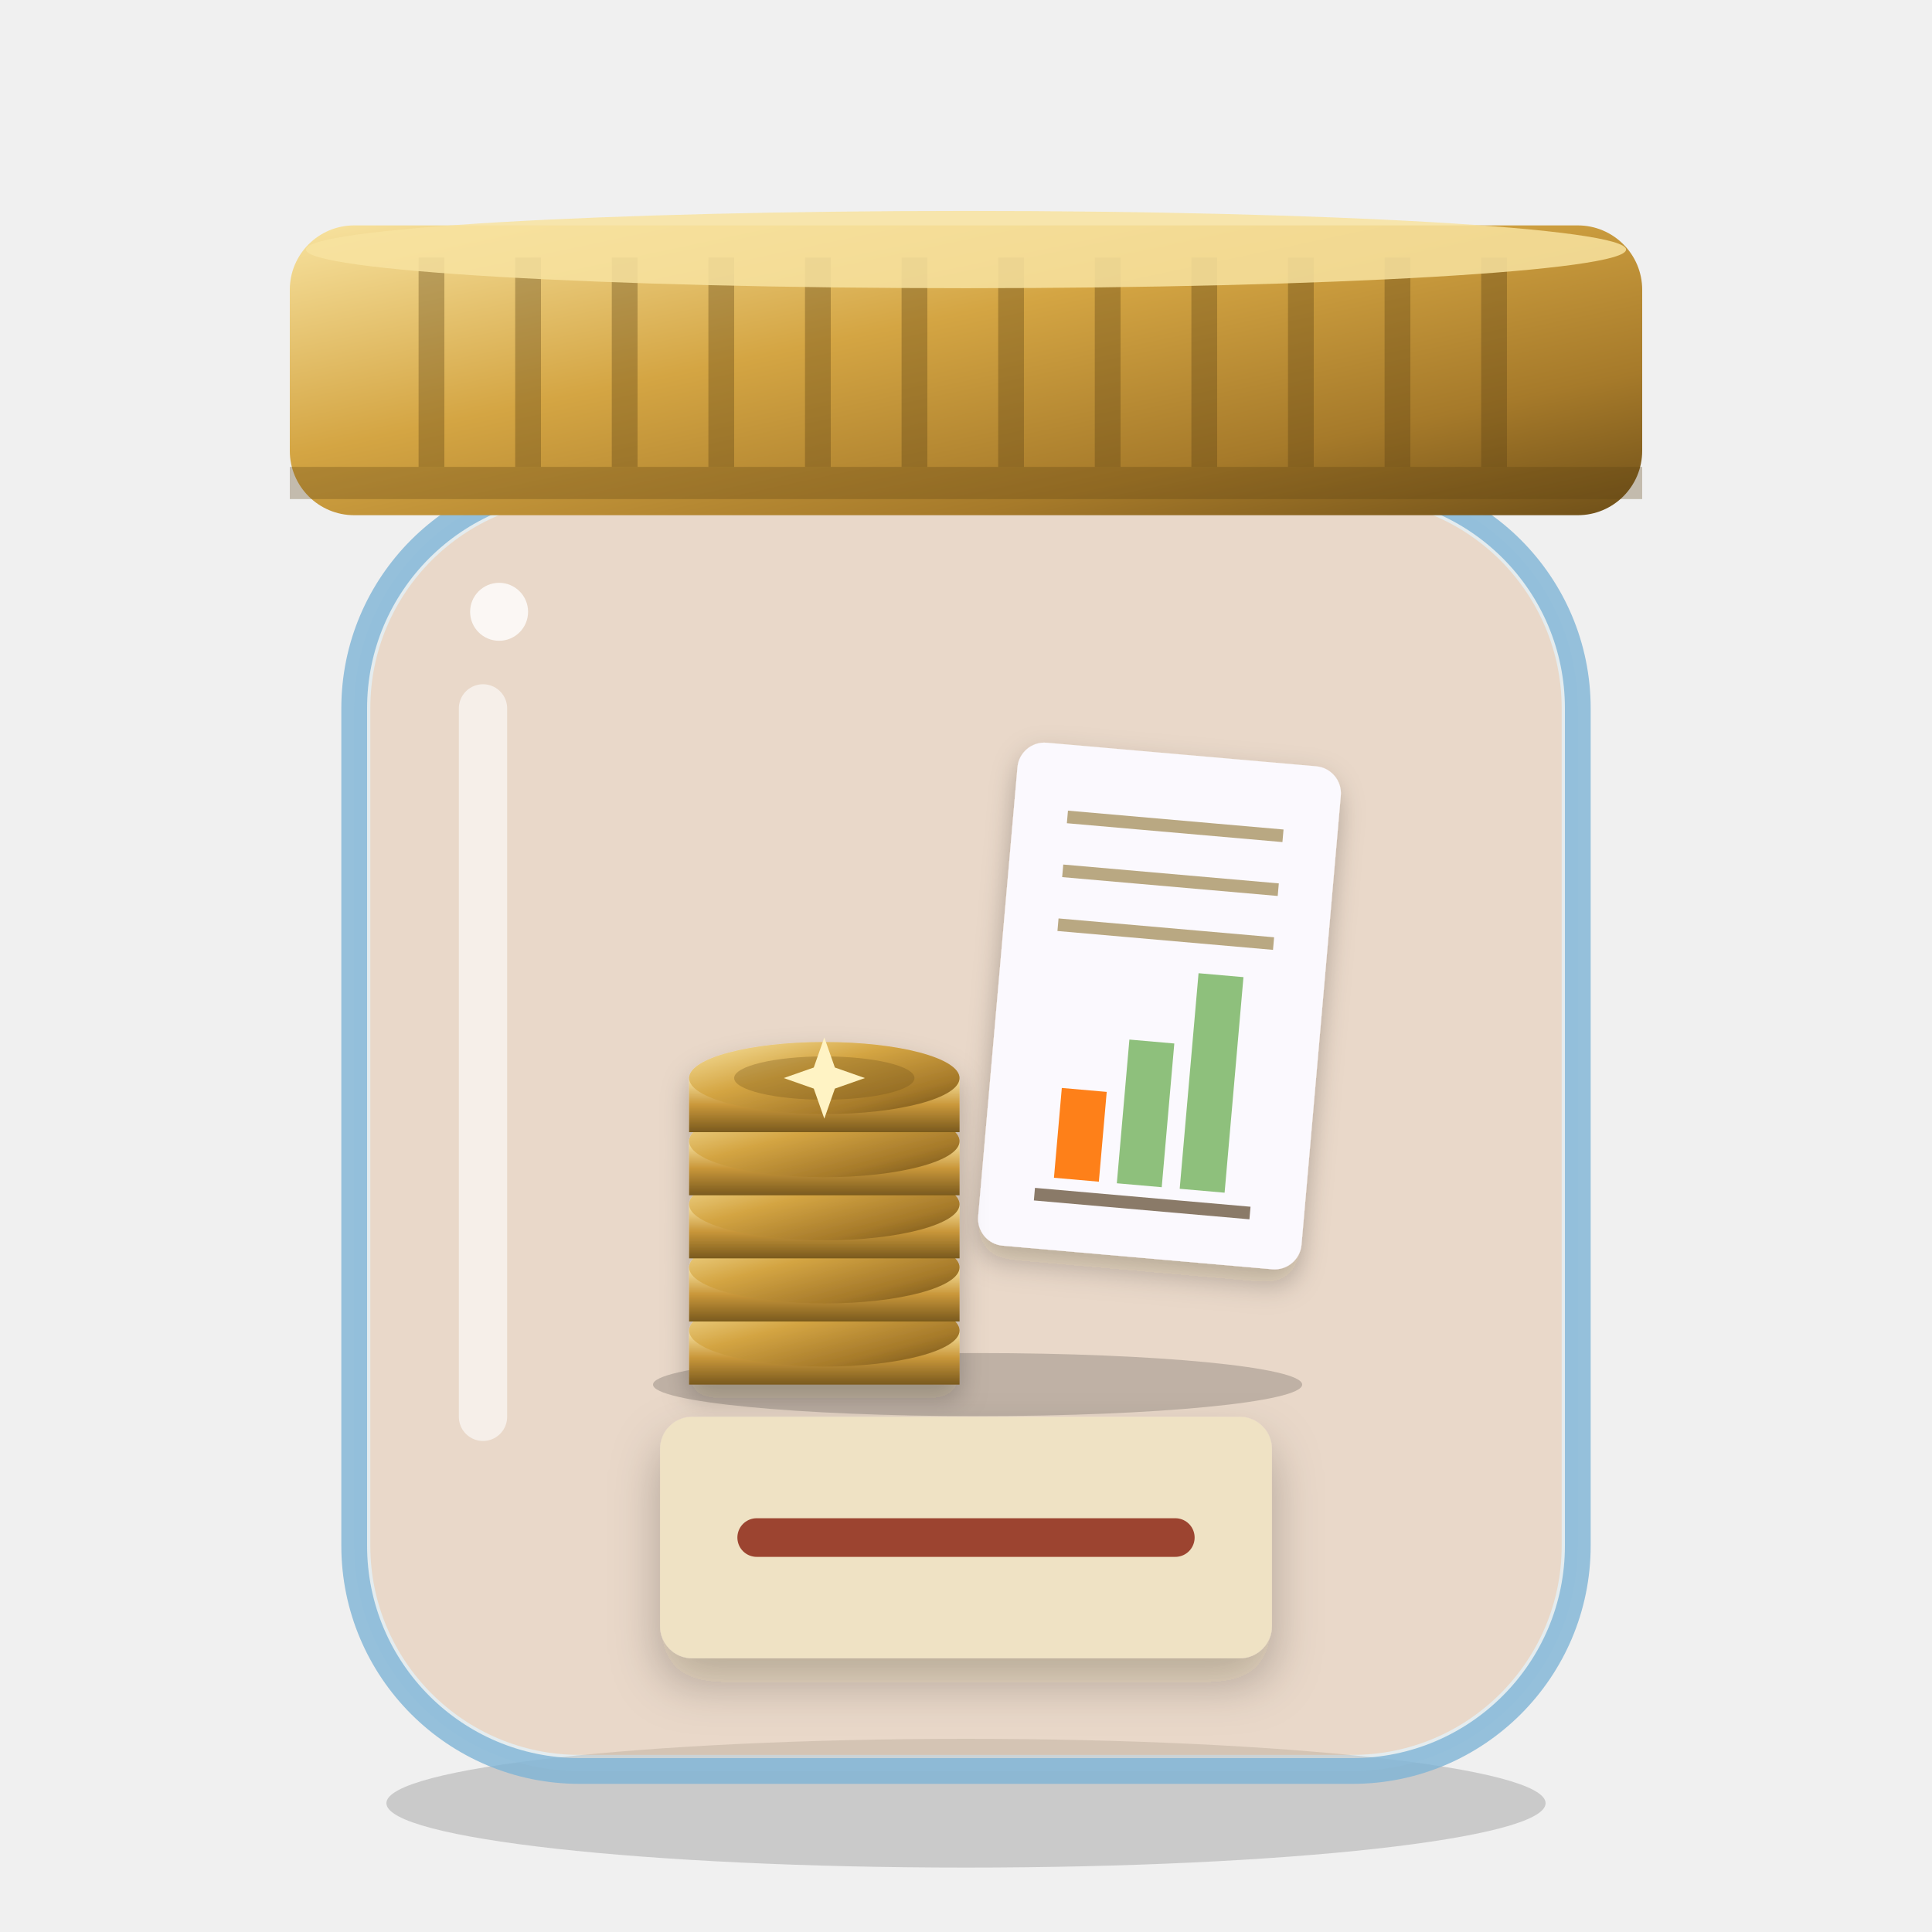
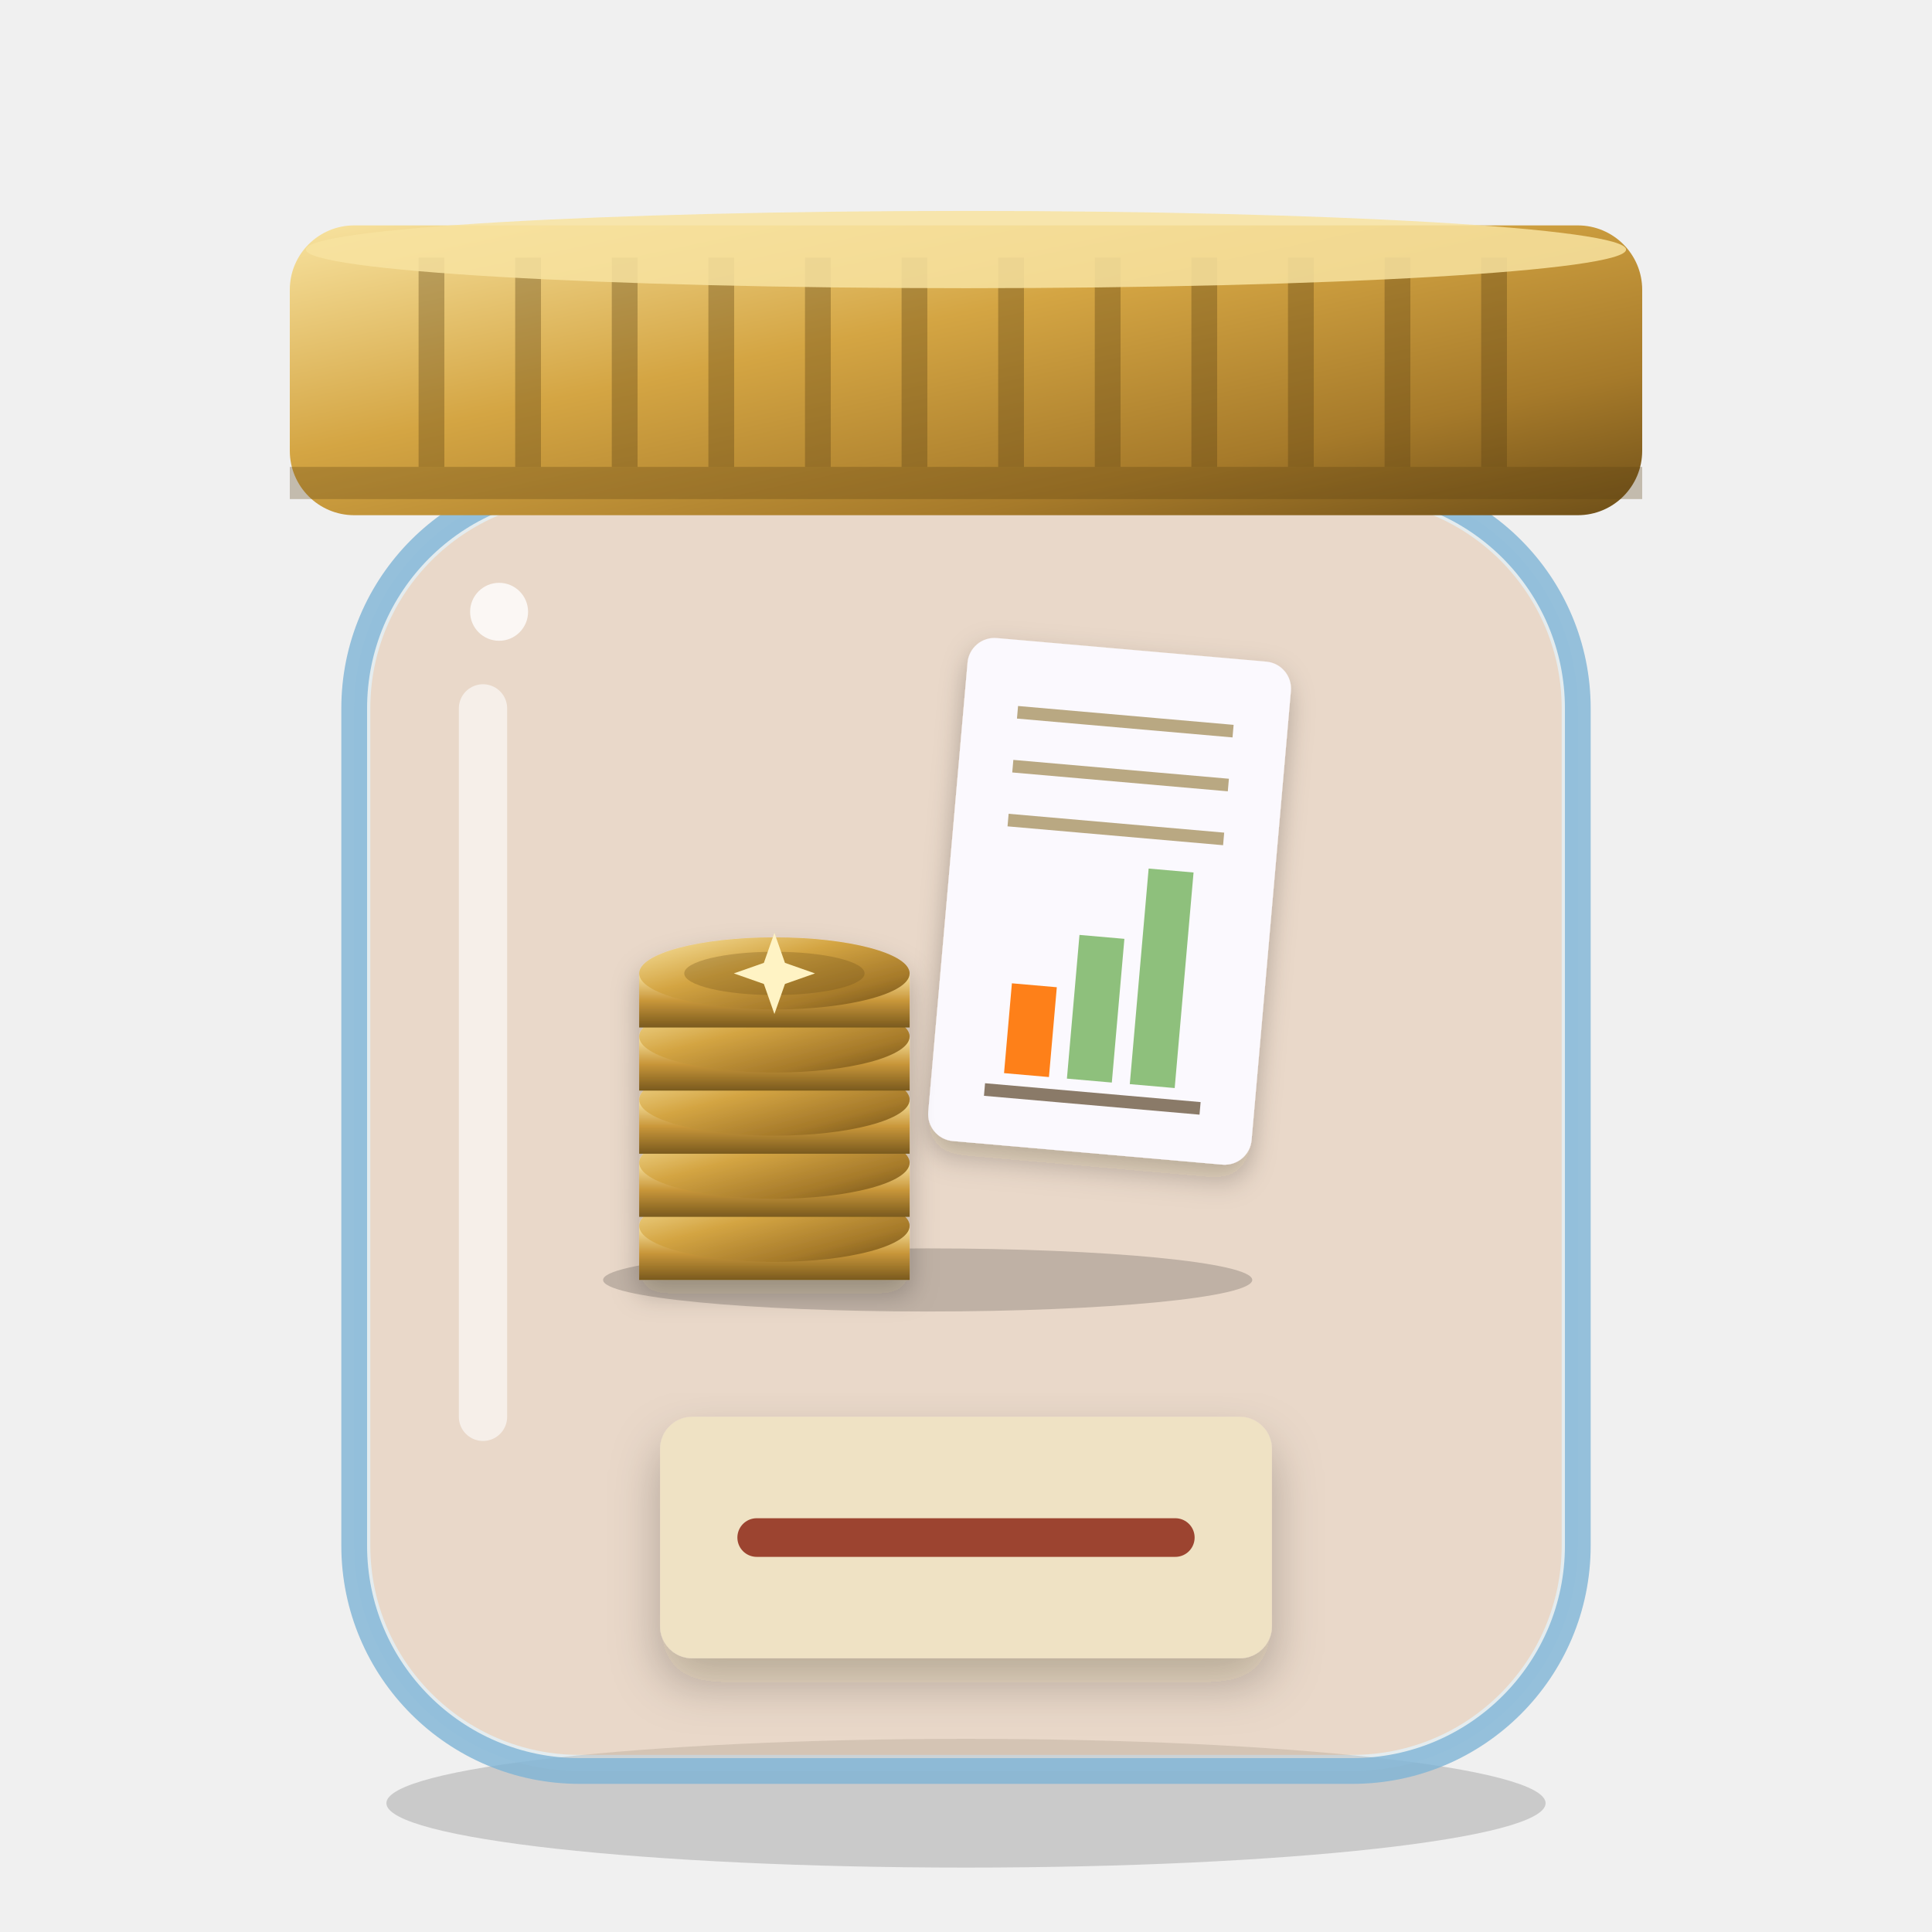
<svg xmlns="http://www.w3.org/2000/svg" viewBox="0 0 120 120" width="120" height="120" role="img" aria-label="financial: a glass jar holding brass coins and a ledger sheet, orange label">
  <defs>
    <linearGradient id="financial-light-brass" x1="0" y1="0" x2="1" y2="1">
      <stop offset="0" stop-color="#f8e3a0" />
      <stop offset=".4" stop-color="#d4a543" />
      <stop offset=".75" stop-color="#a67a2a" />
      <stop offset="1" stop-color="#6e4f18" />
    </linearGradient>
    <linearGradient id="financial-light-brassv" x1="0" y1="0" x2="0" y2="1">
      <stop offset="0" stop-color="#f8e3a0" />
      <stop offset=".5" stop-color="#c9973a" />
      <stop offset="1" stop-color="#7a5a1e" />
    </linearGradient>
    <linearGradient id="financial-light-glass" x1="0" y1="0" x2="1" y2="0">
      <stop offset="0" stop-color="#ffffff" stop-opacity="0.55" />
      <stop offset=".35" stop-color="#bfe3f0" stop-opacity="0.16" />
      <stop offset="1" stop-color="#7fb4d6" stop-opacity="0.35" />
    </linearGradient>
    <radialGradient id="financial-light-warm" cx=".5" cy=".5" r=".5">
      <stop offset="0" stop-color="#ffcf6a" stop-opacity="0.35" />
      <stop offset="1" stop-color="#ffcf6a" stop-opacity="0" />
    </radialGradient>
    <radialGradient id="financial-light-fly" cx=".5" cy=".5" r=".5">
      <stop offset="0" stop-color="#ffe7a3" stop-opacity=".95" />
      <stop offset=".35" stop-color="#ffd58a" stop-opacity=".45" />
      <stop offset="1" stop-color="#ffd58a" stop-opacity="0" />
    </radialGradient>
    <radialGradient id="financial-light-flame" cx=".5" cy=".7" r=".6">
      <stop offset="0" stop-color="#fffbe6" />
      <stop offset=".4" stop-color="#ffd24a" />
      <stop offset="1" stop-color="#ff7a1a" />
    </radialGradient>
    <radialGradient id="financial-light-magic" cx=".5" cy=".5" r=".5">
      <stop offset="0" stop-color="#8f78d6" stop-opacity="0.35" />
      <stop offset="1" stop-color="#cbb8ff" stop-opacity="0" />
    </radialGradient>
  </defs>
  <defs>
    <filter id="financial-light-paper" x="-20%" y="-20%" width="140%" height="160%">
      <feDropShadow dx="0" dy="1.5" stdDeviation="1.5" flood-color="#2a1a12" flood-opacity=".25" />
    </filter>
    <clipPath id="financial-light-clip">
      <rect x="23" y="31" width="74" height="78" rx="13" />
    </clipPath>
  </defs>
  <ellipse cx="60" cy="112" rx="36" ry="4" fill="#000" opacity=".16" />
  <rect x="22" y="30" width="76" height="80" rx="14" fill="#cfe6ee" fill-opacity=".35" stroke="#7fb4d6" stroke-opacity=".8" stroke-width="1.6" />
  <g clip-path="url(#financial-light-clip)">
    <rect x="22" y="30" width="76" height="80" fill="#fe8019" opacity=".18" />
-     <g transform="translate(26 30) scale(.56)">
+     <g class="content" transform="translate(22.9 23.5) scale(0.56)">
      <ellipse cx="62" cy="100" rx="36" ry="3.5" fill="#000" opacity=".18" />
      <g transform="rotate(5 82 60)">
        <g filter="url(#financial-light-paper)">
          <rect x="64" y="30" width="36" height="56" rx="3" fill="#fbf9fe" />
        </g>
        <path d="M70 38h24" stroke="#b9a882" stroke-width="1.4" />
        <path d="M70 44h24" stroke="#b9a882" stroke-width="1.4" />
        <path d="M70 50h24" stroke="#b9a882" stroke-width="1.4" />
        <rect x="72" y="68" width="5" height="10" fill="#fe8019" />
        <rect x="79" y="62" width="5" height="16" fill="#8ec07c" />
        <rect x="86" y="54" width="5" height="24" fill="#8ec07c" />
        <path d="M70 80h24" stroke="#8a7a68" stroke-width="1.4" />
      </g>
      <g filter="url(#financial-light-paper)">
        <rect x="30" y="94" width="30" height="6" fill="url(#financial-light-brassv)" />
        <ellipse cx="45" cy="94" rx="15" ry="4" fill="url(#financial-light-brass)" />
        <rect x="30" y="87" width="30" height="6" fill="url(#financial-light-brassv)" />
        <ellipse cx="45" cy="87" rx="15" ry="4" fill="url(#financial-light-brass)" />
        <rect x="30" y="80" width="30" height="6" fill="url(#financial-light-brassv)" />
        <ellipse cx="45" cy="80" rx="15" ry="4" fill="url(#financial-light-brass)" />
        <rect x="30" y="73" width="30" height="6" fill="url(#financial-light-brassv)" />
        <ellipse cx="45" cy="73" rx="15" ry="4" fill="url(#financial-light-brass)" />
        <rect x="30" y="66" width="30" height="6" fill="url(#financial-light-brassv)" />
        <ellipse cx="45" cy="66" rx="15" ry="4" fill="url(#financial-light-brass)" />
      </g>
      <ellipse cx="45" cy="66" rx="10" ry="2.4" fill="#6e4f18" opacity=".3" />
      <path transform="translate(45 66) scale(.9)" d="M0-5L1.3-1.3 5 0 1.3 1.3 0 5-1.3 1.3-5 0-1.3-1.3z" fill="#fff3c4" />
    </g>
  </g>
  <path d="M30 44v44" stroke="#fff" stroke-opacity=".6" stroke-width="3" stroke-linecap="round" />
  <circle cx="31" cy="38" r="1.8" fill="#fff" opacity=".8" />
  <g filter="url(#financial-light-paper)">
    <rect x="41" y="88" width="38" height="15" rx="2" fill="#efe2c4" />
  </g>
  <path d="M47 95.5h26" stroke="#9c4430" stroke-width="2.4" stroke-linecap="round" />
  <rect x="18" y="14" width="84" height="18" rx="4" fill="url(#financial-light-brass)" />
  <rect x="26" y="16" width="1.6" height="13" fill="#5a3f12" opacity=".35" />
  <rect x="32" y="16" width="1.6" height="13" fill="#5a3f12" opacity=".35" />
  <rect x="38" y="16" width="1.6" height="13" fill="#5a3f12" opacity=".35" />
  <rect x="44" y="16" width="1.6" height="13" fill="#5a3f12" opacity=".35" />
  <rect x="50" y="16" width="1.6" height="13" fill="#5a3f12" opacity=".35" />
  <rect x="56" y="16" width="1.6" height="13" fill="#5a3f12" opacity=".35" />
  <rect x="62" y="16" width="1.6" height="13" fill="#5a3f12" opacity=".35" />
  <rect x="68" y="16" width="1.6" height="13" fill="#5a3f12" opacity=".35" />
  <rect x="74" y="16" width="1.6" height="13" fill="#5a3f12" opacity=".35" />
  <rect x="80" y="16" width="1.6" height="13" fill="#5a3f12" opacity=".35" />
  <rect x="86" y="16" width="1.6" height="13" fill="#5a3f12" opacity=".35" />
  <rect x="92" y="16" width="1.6" height="13" fill="#5a3f12" opacity=".35" />
  <ellipse cx="60" cy="15.5" rx="41" ry="2.4" fill="#f8e3a0" opacity=".85" />
  <rect x="18" y="29" width="84" height="2" fill="#5a3f12" opacity=".3" />
</svg>
